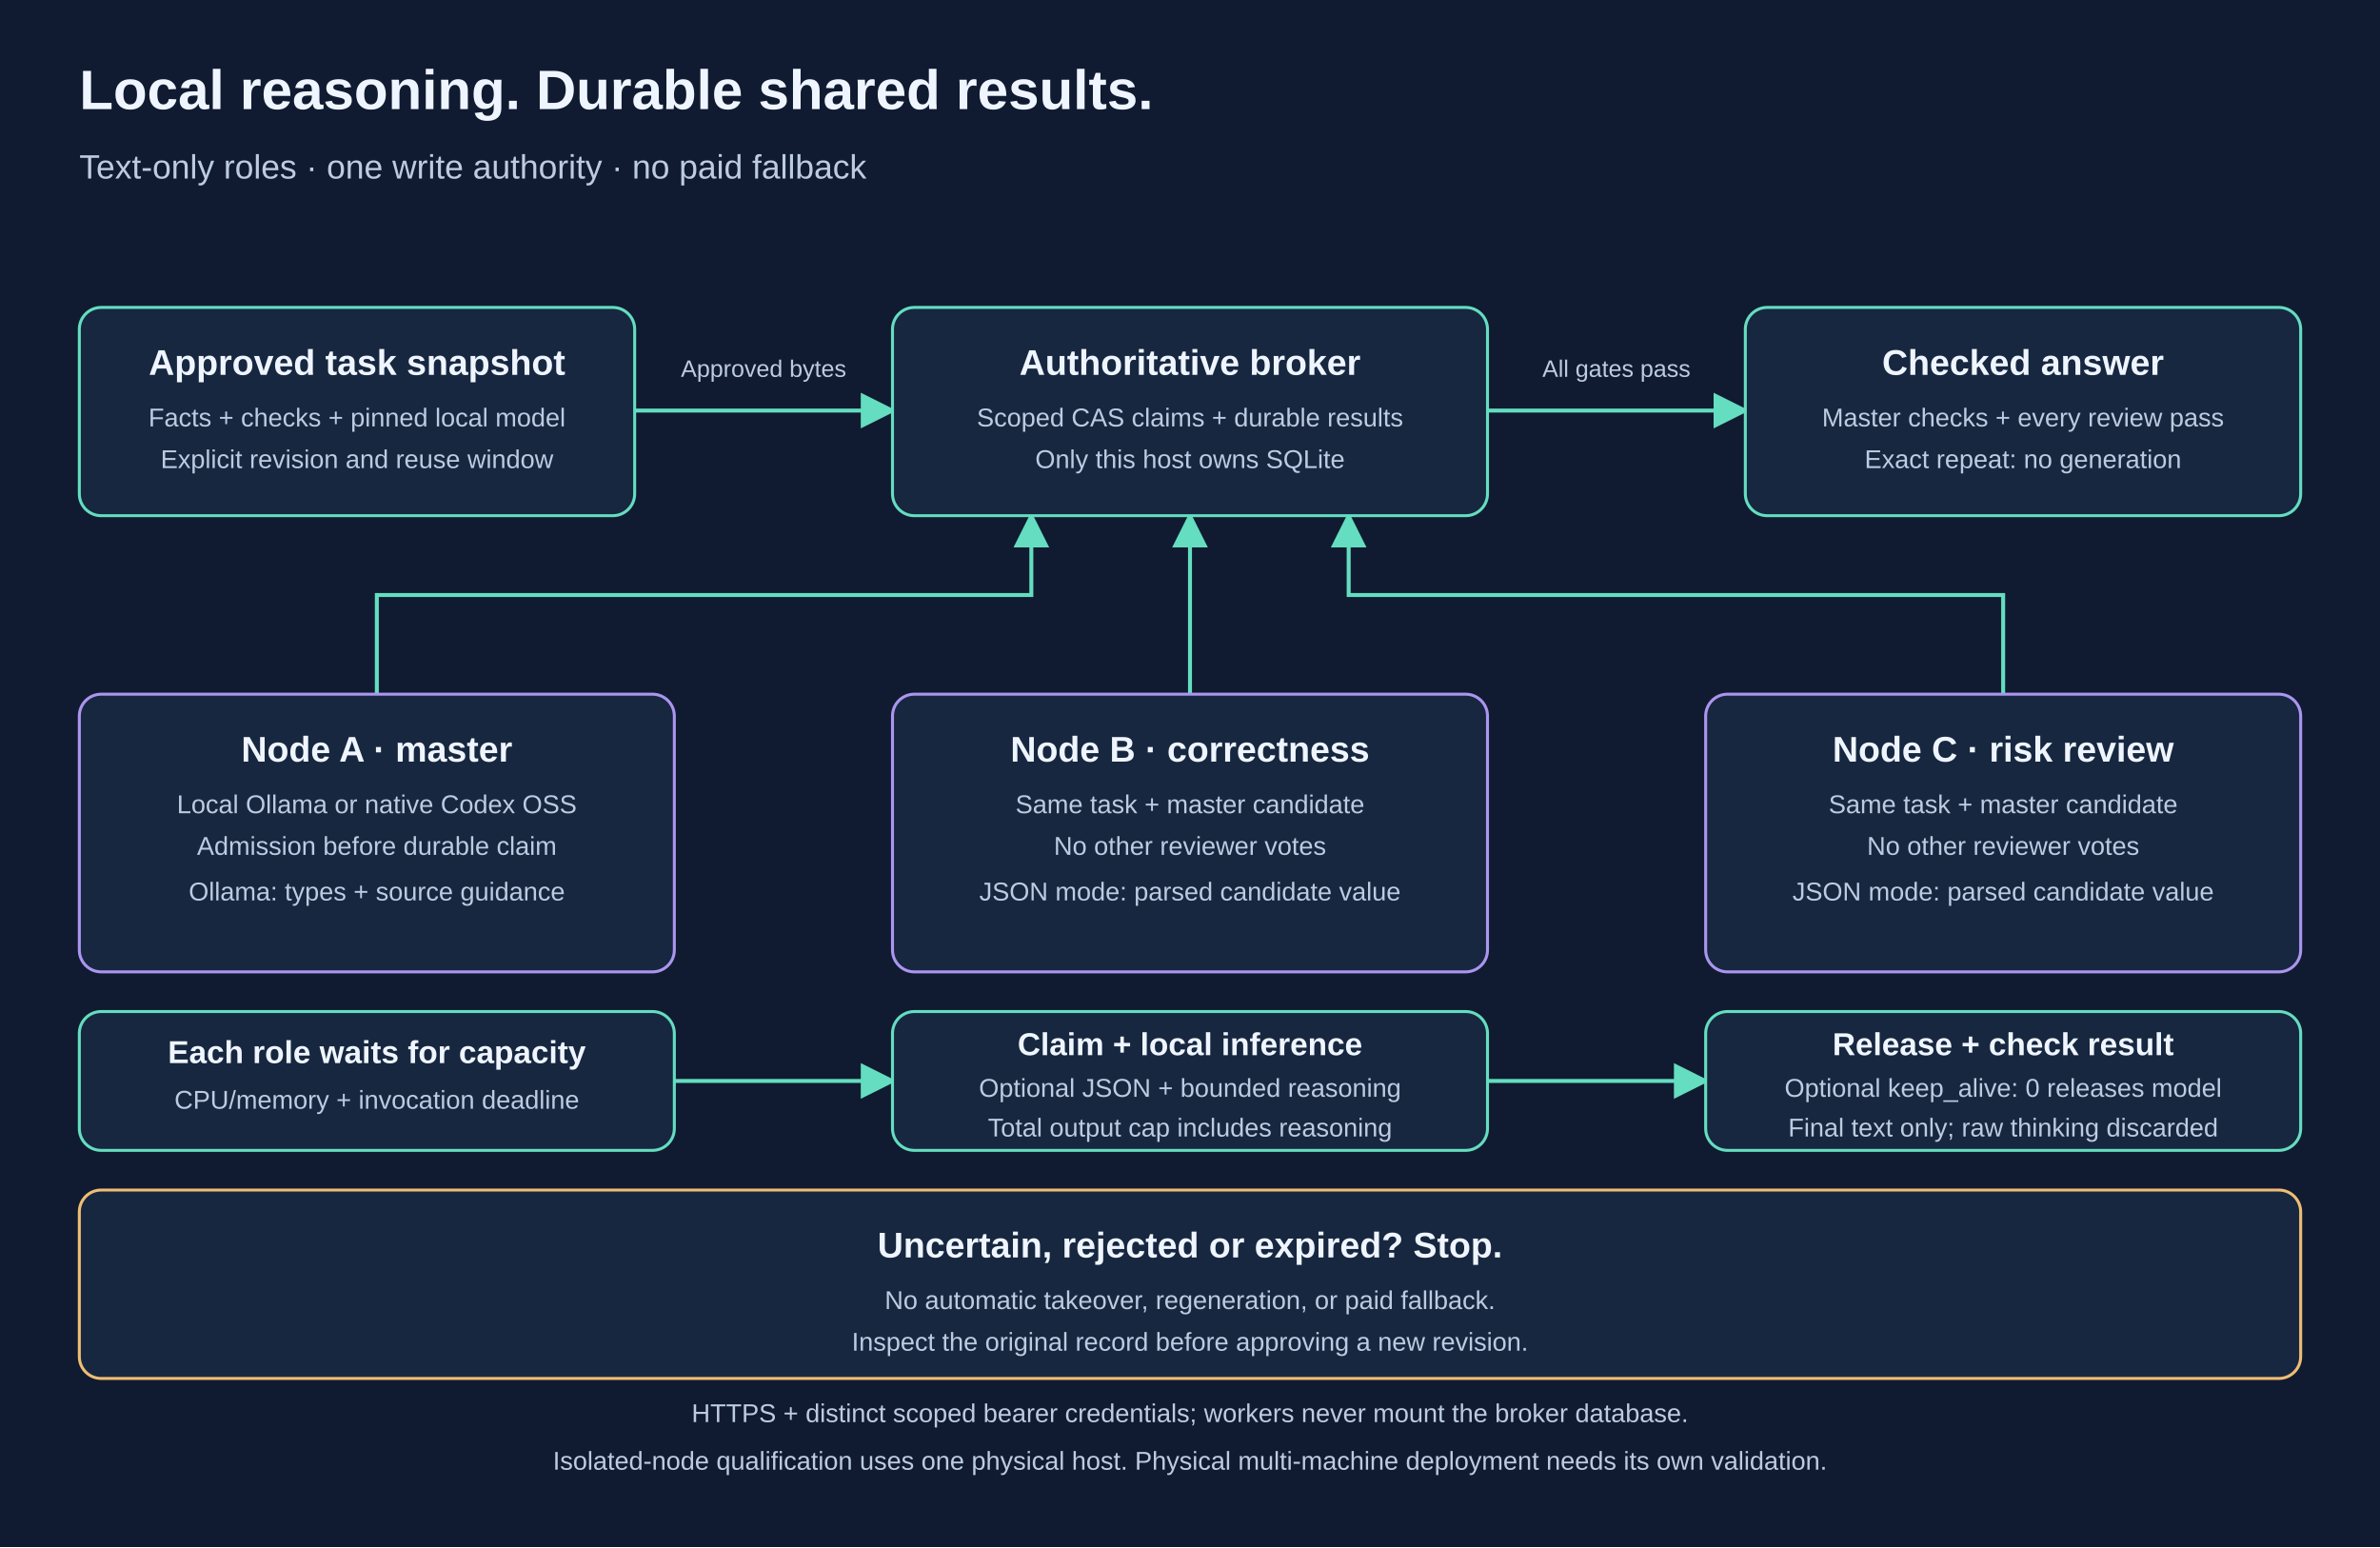
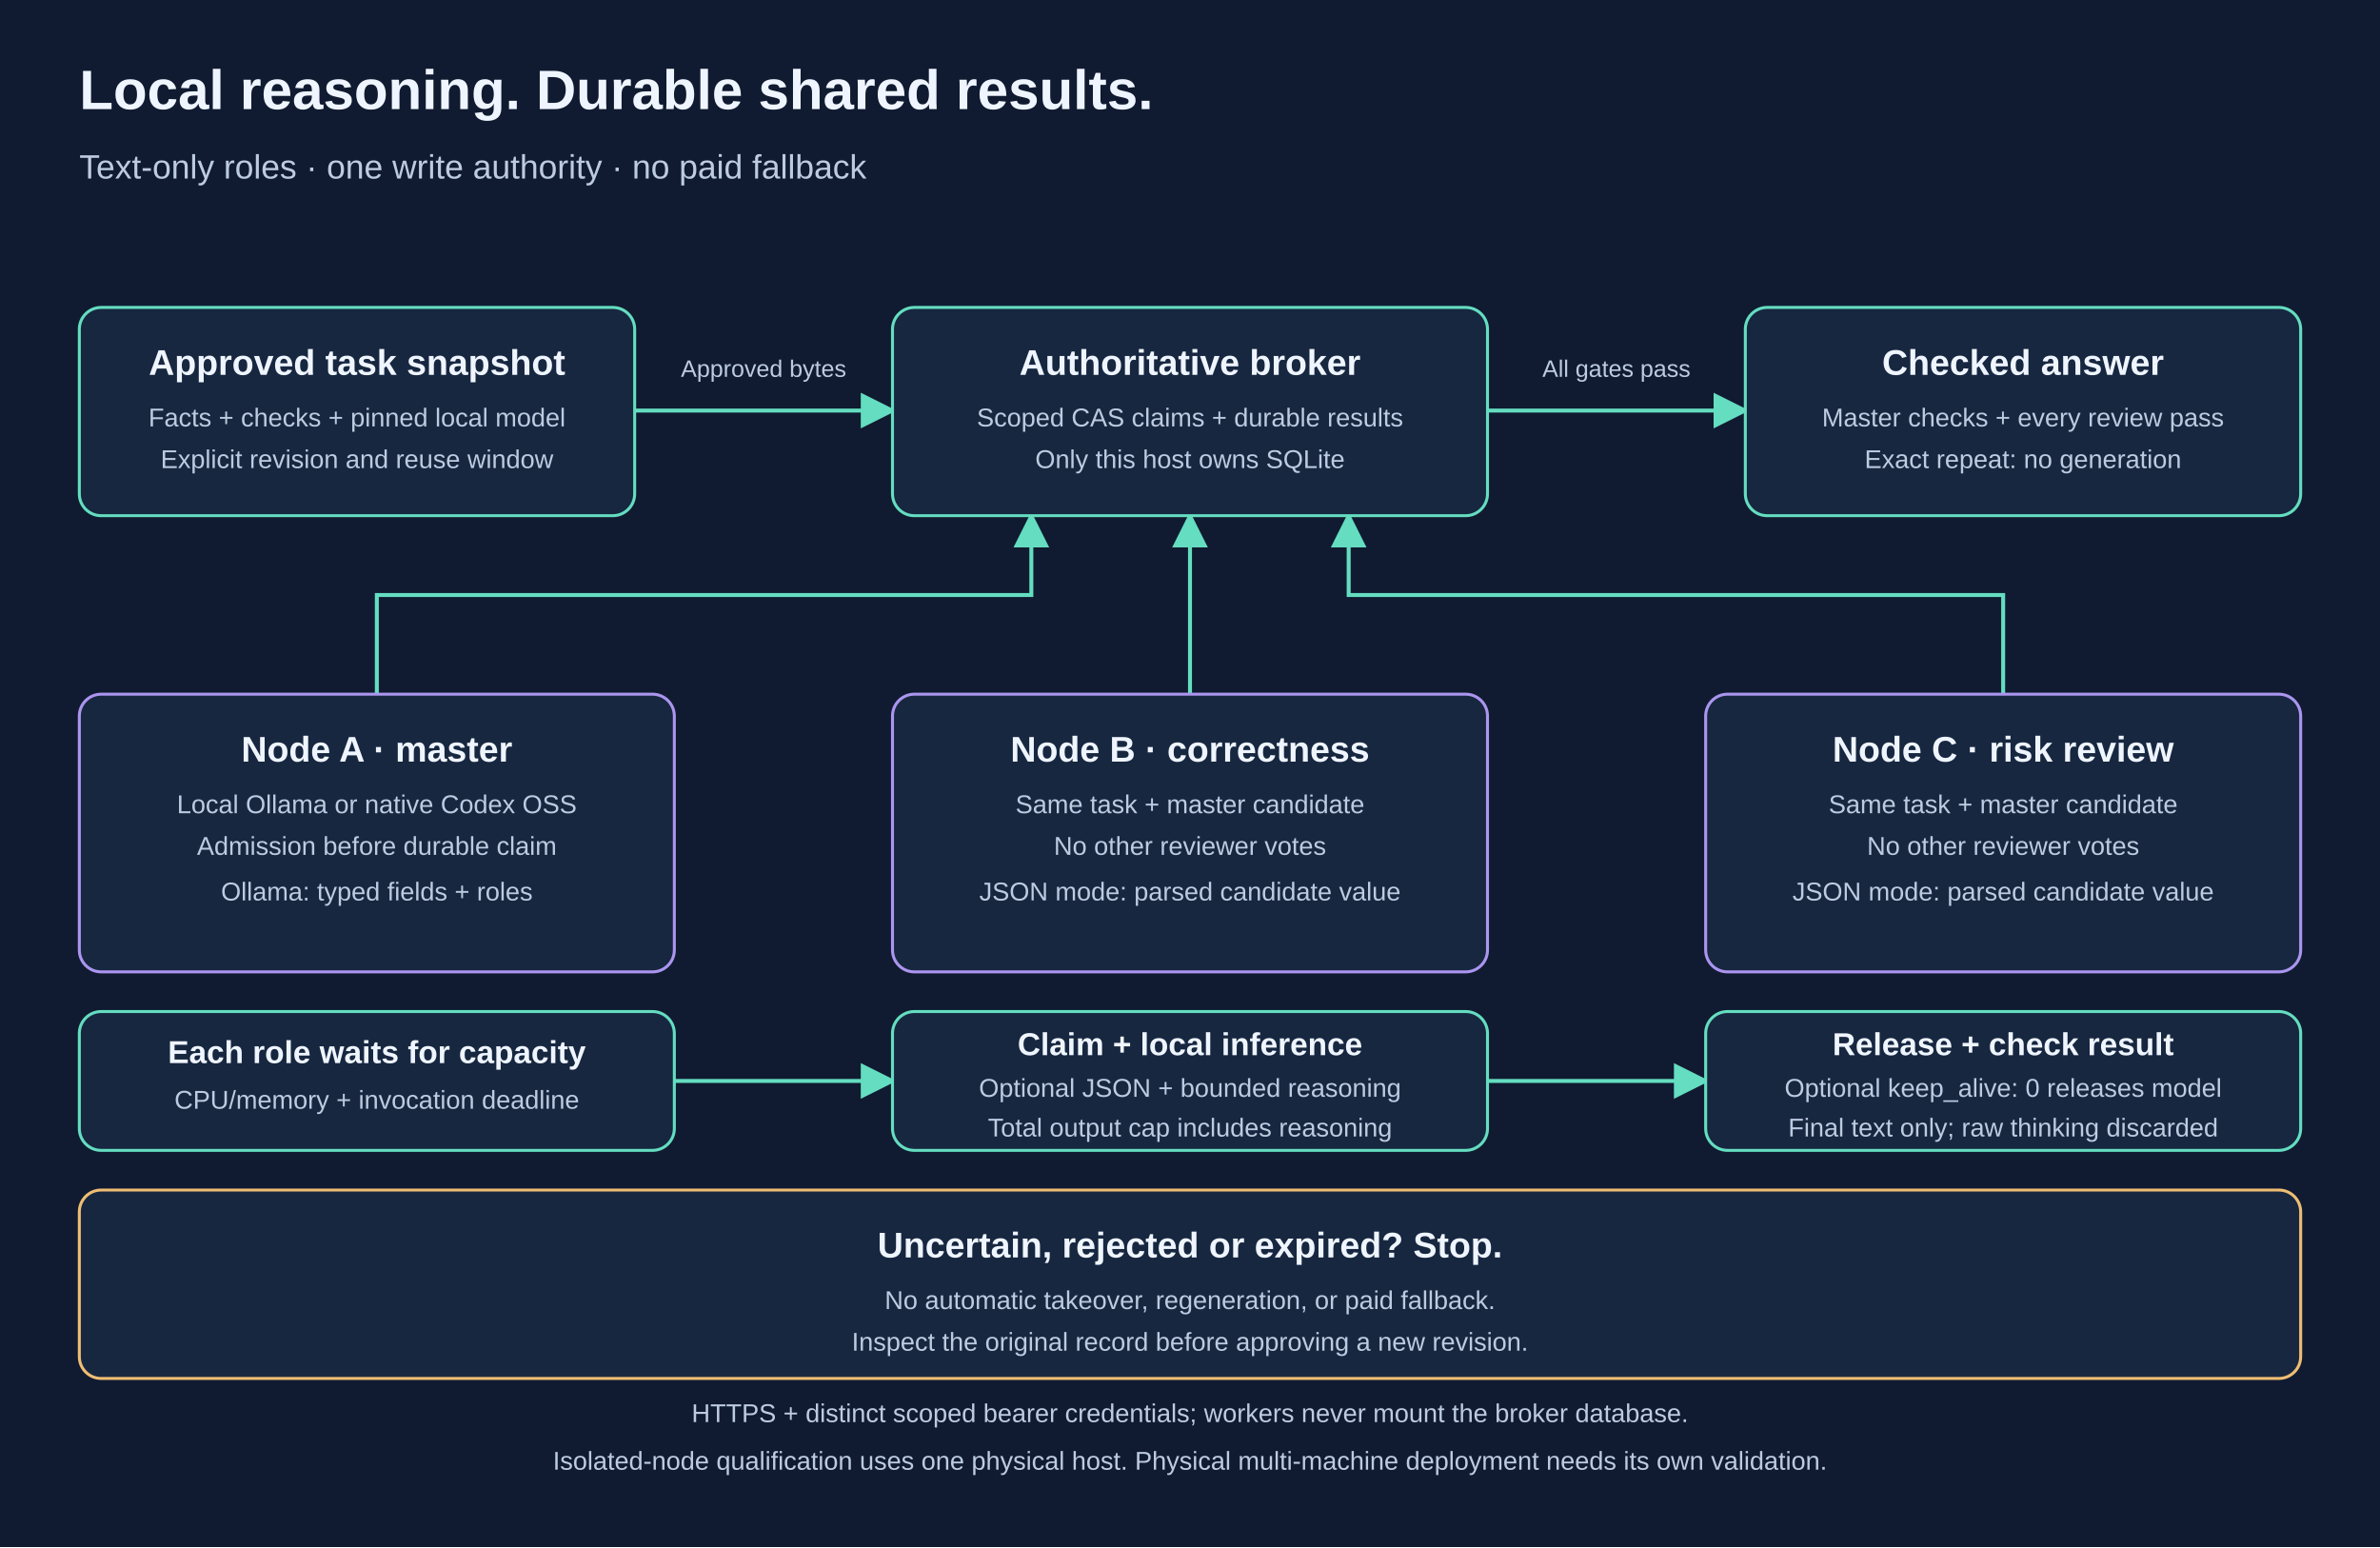
<svg xmlns="http://www.w3.org/2000/svg" width="1200" height="780" viewBox="0 0 1200 780" role="img" aria-labelledby="title desc">
  <defs>
    <marker id="arrow" markerWidth="9" markerHeight="9" refX="8" refY="4.5" orient="auto">
      <path d="M0,0 L9,4.5 L0,9" fill="#64ddc0" />
    </marker>
  </defs>
  <rect width="1200" height="780" fill="#101b31" />
  <text x="40" y="55" fill="#eff5ff" font-family="Arial,sans-serif" font-size="28" font-weight="700">Local reasoning. Durable shared results.</text>
  <text x="40" y="90" fill="#bdcbe0" font-family="Arial,sans-serif" font-size="17">Text-only roles · one write authority · no paid fallback</text>
  <path d="M320,207 L450,207" fill="none" stroke="#64ddc0" stroke-width="2" marker-end="url(#arrow)" />
  <text x="385" y="190" text-anchor="middle" fill="#bdcbe0" font-family="Arial,sans-serif" font-size="12">Approved bytes</text>
  <path d="M750,207 L880,207" fill="none" stroke="#64ddc0" stroke-width="2" marker-end="url(#arrow)" />
  <text x="815" y="190" text-anchor="middle" fill="#bdcbe0" font-family="Arial,sans-serif" font-size="12">All gates pass</text>
  <path d="M190,350 L190,300 L520,300 L520,260" fill="none" stroke="#64ddc0" stroke-width="2" marker-end="url(#arrow)" />
  <path d="M600,350 L600,260" fill="none" stroke="#64ddc0" stroke-width="2" marker-end="url(#arrow)" />
  <path d="M1010,350 L1010,300 L680,300 L680,260" fill="none" stroke="#64ddc0" stroke-width="2" marker-end="url(#arrow)" />
  <rect x="40" y="155" width="280" height="105" rx="11" fill="#172740" stroke="#64ddc0" stroke-width="1.5" />
  <text x="180" y="189" text-anchor="middle" fill="#eff5ff" font-family="Arial,sans-serif" font-size="18" font-weight="700">Approved task snapshot</text>
  <text x="180" y="215" text-anchor="middle" fill="#bdcbe0" font-family="Arial,sans-serif" font-size="13" font-weight="400">Facts + checks + pinned local model</text>
  <text x="180" y="236" text-anchor="middle" fill="#bdcbe0" font-family="Arial,sans-serif" font-size="13" font-weight="400">Explicit revision and reuse window</text>
  <rect x="450" y="155" width="300" height="105" rx="11" fill="#172740" stroke="#64ddc0" stroke-width="1.5" />
  <text x="600" y="189" text-anchor="middle" fill="#eff5ff" font-family="Arial,sans-serif" font-size="18" font-weight="700">Authoritative broker</text>
  <text x="600" y="215" text-anchor="middle" fill="#bdcbe0" font-family="Arial,sans-serif" font-size="13" font-weight="400">Scoped CAS claims + durable results</text>
  <text x="600" y="236" text-anchor="middle" fill="#bdcbe0" font-family="Arial,sans-serif" font-size="13" font-weight="400">Only this host owns SQLite</text>
  <rect x="880" y="155" width="280" height="105" rx="11" fill="#172740" stroke="#64ddc0" stroke-width="1.5" />
  <text x="1020" y="189" text-anchor="middle" fill="#eff5ff" font-family="Arial,sans-serif" font-size="18" font-weight="700">Checked answer</text>
  <text x="1020" y="215" text-anchor="middle" fill="#bdcbe0" font-family="Arial,sans-serif" font-size="13" font-weight="400">Master checks + every review pass</text>
  <text x="1020" y="236" text-anchor="middle" fill="#bdcbe0" font-family="Arial,sans-serif" font-size="13" font-weight="400">Exact repeat: no generation</text>
  <rect x="40" y="350" width="300" height="140" rx="11" fill="#172740" stroke="#ab95ef" stroke-width="1.5" />
  <text x="190" y="384" text-anchor="middle" fill="#eff5ff" font-family="Arial,sans-serif" font-size="18" font-weight="700">Node A · master</text>
  <text x="190" y="410" text-anchor="middle" fill="#bdcbe0" font-family="Arial,sans-serif" font-size="13" font-weight="400">Local Ollama or native Codex OSS</text>
  <text x="190" y="431" text-anchor="middle" fill="#bdcbe0" font-family="Arial,sans-serif" font-size="13" font-weight="400">Admission before durable claim</text>
-   <text x="190" y="454" text-anchor="middle" fill="#bdcbe0" font-family="Arial,sans-serif" font-size="13">Ollama: types + source guidance</text>
+   <text x="190" y="454" text-anchor="middle" fill="#bdcbe0" font-family="Arial,sans-serif" font-size="13">Ollama: typed fields + roles</text>
  <rect x="450" y="350" width="300" height="140" rx="11" fill="#172740" stroke="#ab95ef" stroke-width="1.5" />
  <text x="600" y="384" text-anchor="middle" fill="#eff5ff" font-family="Arial,sans-serif" font-size="18" font-weight="700">Node B · correctness</text>
  <text x="600" y="410" text-anchor="middle" fill="#bdcbe0" font-family="Arial,sans-serif" font-size="13" font-weight="400">Same task + master candidate</text>
  <text x="600" y="431" text-anchor="middle" fill="#bdcbe0" font-family="Arial,sans-serif" font-size="13" font-weight="400">No other reviewer votes</text>
  <text x="600" y="454" text-anchor="middle" fill="#bdcbe0" font-family="Arial,sans-serif" font-size="13" font-weight="400">JSON mode: parsed candidate value</text>
  <rect x="860" y="350" width="300" height="140" rx="11" fill="#172740" stroke="#ab95ef" stroke-width="1.5" />
  <text x="1010" y="384" text-anchor="middle" fill="#eff5ff" font-family="Arial,sans-serif" font-size="18" font-weight="700">Node C · risk review</text>
  <text x="1010" y="410" text-anchor="middle" fill="#bdcbe0" font-family="Arial,sans-serif" font-size="13" font-weight="400">Same task + master candidate</text>
  <text x="1010" y="431" text-anchor="middle" fill="#bdcbe0" font-family="Arial,sans-serif" font-size="13" font-weight="400">No other reviewer votes</text>
  <text x="1010" y="454" text-anchor="middle" fill="#bdcbe0" font-family="Arial,sans-serif" font-size="13" font-weight="400">JSON mode: parsed candidate value</text>
  <path d="M340,545 L450,545" fill="none" stroke="#64ddc0" stroke-width="2" marker-end="url(#arrow)" />
  <path d="M750,545 L860,545" fill="none" stroke="#64ddc0" stroke-width="2" marker-end="url(#arrow)" />
  <rect x="40" y="510" width="300" height="70" rx="11" fill="#172740" stroke="#64ddc0" stroke-width="1.5" />
  <text x="190" y="536" text-anchor="middle" fill="#eff5ff" font-family="Arial,sans-serif" font-size="16" font-weight="700">Each role waits for capacity</text>
  <text x="190" y="559" text-anchor="middle" fill="#bdcbe0" font-family="Arial,sans-serif" font-size="13">CPU/memory + invocation deadline</text>
  <rect x="450" y="510" width="300" height="70" rx="11" fill="#172740" stroke="#64ddc0" stroke-width="1.5" />
  <text x="600" y="532" text-anchor="middle" fill="#eff5ff" font-family="Arial,sans-serif" font-size="16" font-weight="700">Claim + local inference</text>
  <text x="600" y="553" text-anchor="middle" fill="#bdcbe0" font-family="Arial,sans-serif" font-size="13">Optional JSON + bounded reasoning</text>
  <text x="600" y="573" text-anchor="middle" fill="#bdcbe0" font-family="Arial,sans-serif" font-size="13">Total output cap includes reasoning</text>
  <rect x="860" y="510" width="300" height="70" rx="11" fill="#172740" stroke="#64ddc0" stroke-width="1.5" />
  <text x="1010" y="532" text-anchor="middle" fill="#eff5ff" font-family="Arial,sans-serif" font-size="16" font-weight="700">Release + check result</text>
  <text x="1010" y="553" text-anchor="middle" fill="#bdcbe0" font-family="Arial,sans-serif" font-size="13">Optional keep_alive: 0 releases model</text>
  <text x="1010" y="573" text-anchor="middle" fill="#bdcbe0" font-family="Arial,sans-serif" font-size="13">Final text only; raw thinking discarded</text>
  <rect x="40" y="600" width="1120" height="95" rx="11" fill="#172740" stroke="#efbd73" stroke-width="1.5" />
  <text x="600" y="634" text-anchor="middle" fill="#eff5ff" font-family="Arial,sans-serif" font-size="18" font-weight="700">Uncertain, rejected or expired? Stop.</text>
  <text x="600" y="660" text-anchor="middle" fill="#bdcbe0" font-family="Arial,sans-serif" font-size="13" font-weight="400">No automatic takeover, regeneration, or paid fallback.</text>
  <text x="600" y="681" text-anchor="middle" fill="#bdcbe0" font-family="Arial,sans-serif" font-size="13" font-weight="400">Inspect the original record before approving a new revision.</text>
  <text x="600" y="717" text-anchor="middle" fill="#bdcbe0" font-family="Arial,sans-serif" font-size="13">HTTPS + distinct scoped bearer credentials; workers never mount the broker database.</text>
  <text x="600" y="741" text-anchor="middle" fill="#bdcbe0" font-family="Arial,sans-serif" font-size="13">Isolated-node qualification uses one physical host. Physical multi-machine deployment needs its own validation.</text>
</svg>
